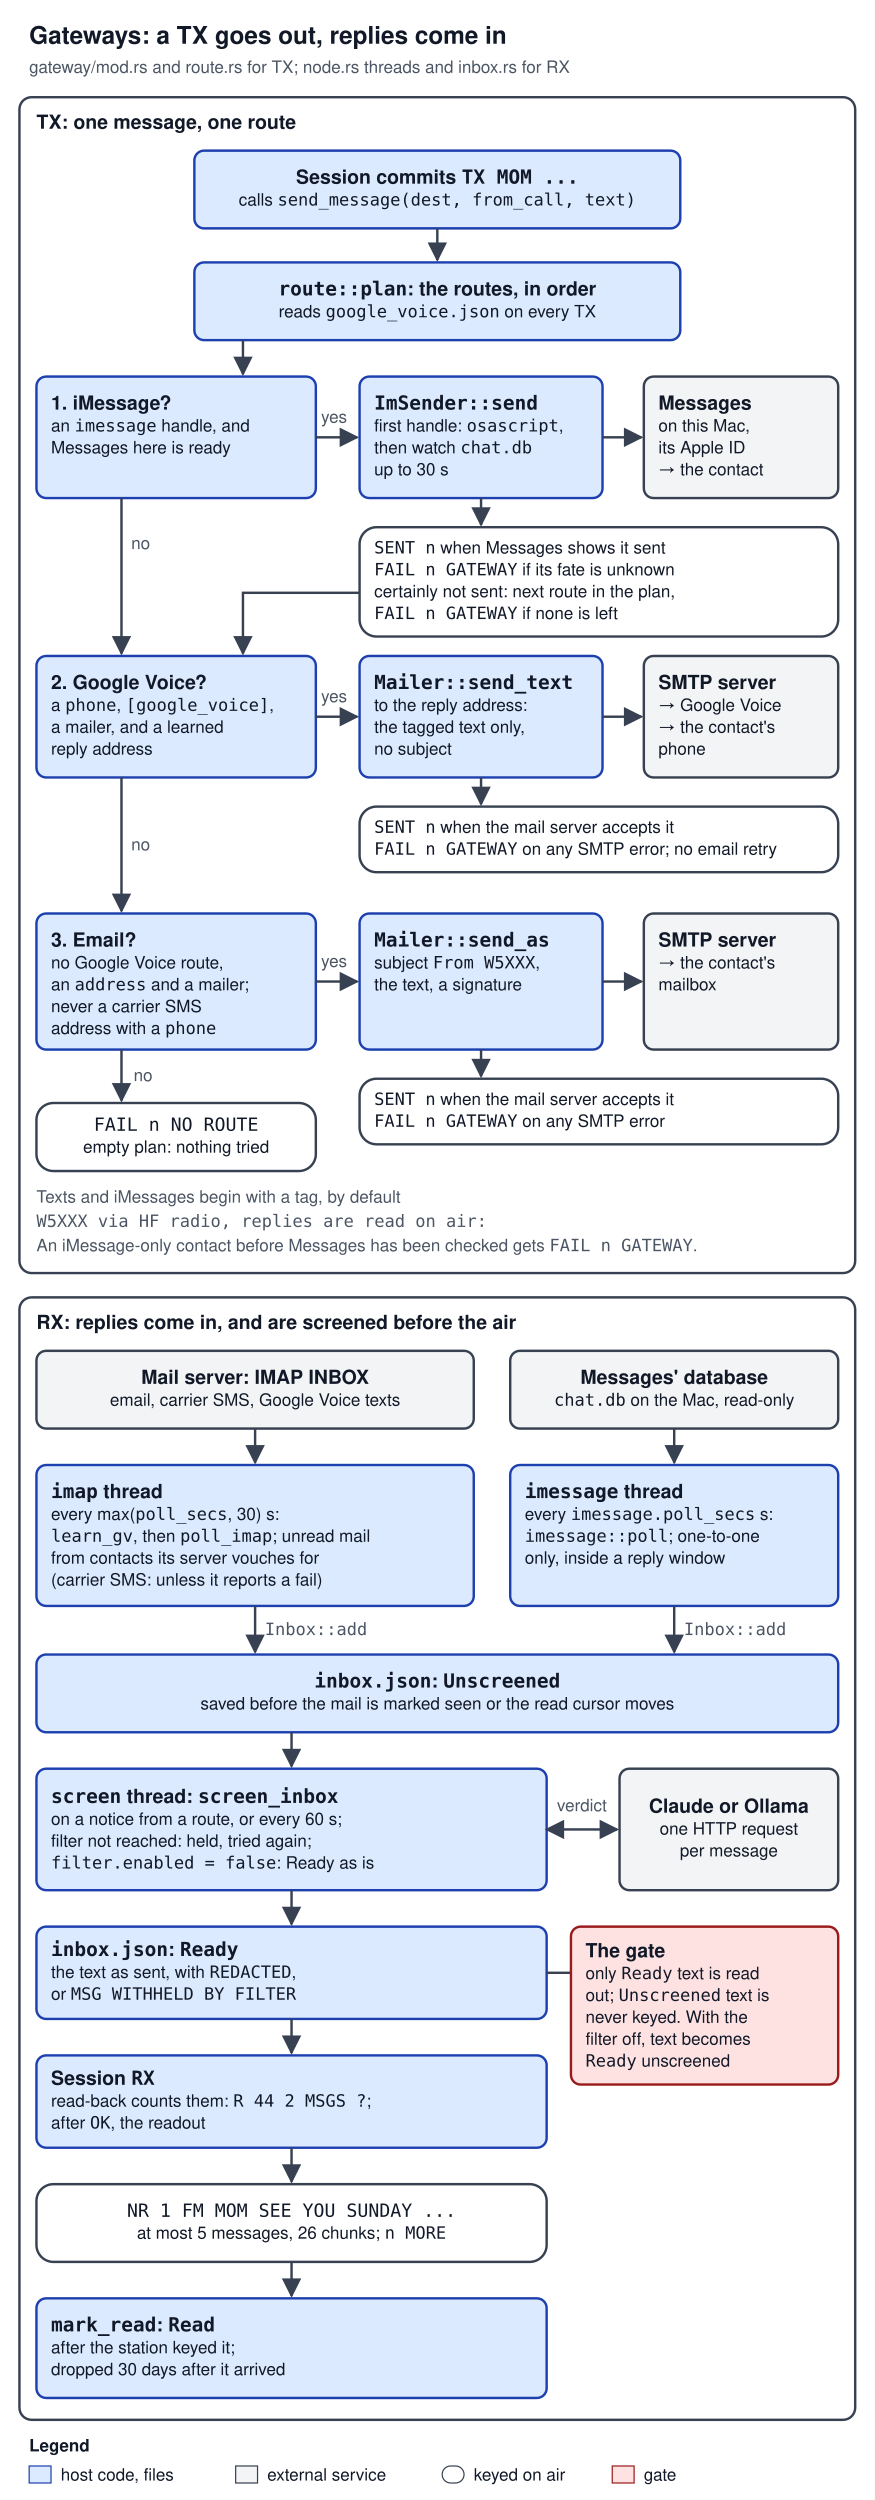
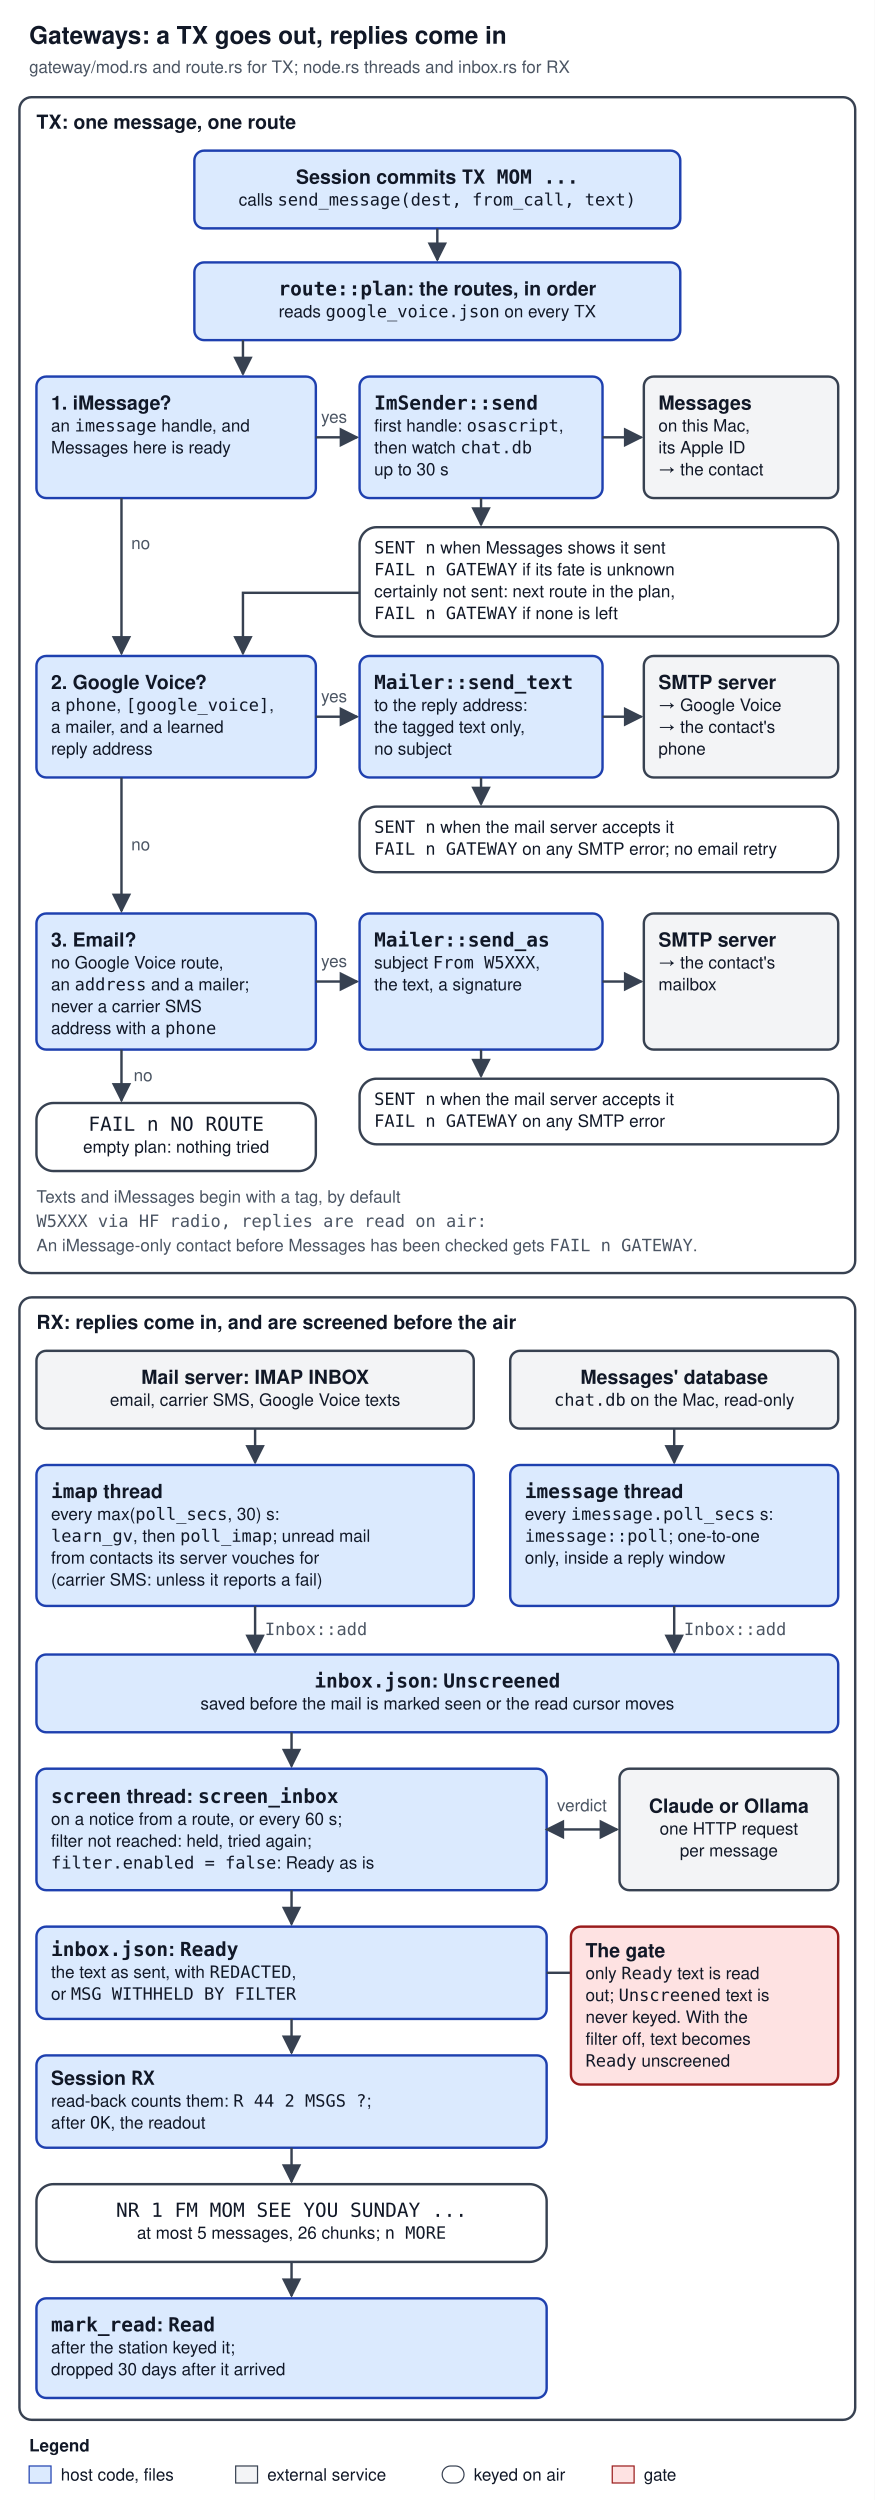
<svg xmlns="http://www.w3.org/2000/svg" viewBox="0 0 720 2058" width="720" height="2058" font-family="Helvetica, Arial, 'Liberation Sans', sans-serif" font-size="16" fill="#111827">
  <defs>
    <marker id="k06route-arrow" viewBox="0 0 10 10" refX="9" refY="5" markerWidth="8" markerHeight="8" orient="auto-start-reverse">
      <path d="M0,0 L10,5 L0,10 z" fill="#374151" />
    </marker>
  </defs>
  <rect x="0" y="0" width="720" height="2058" fill="#ffffff" />
  <text x="24.0" y="36.0" text-anchor="start" font-size="20" fill="#111827" font-weight="bold">Gateways: a TX goes out, replies come in</text>
  <text x="24.0" y="60.0" text-anchor="start" font-size="14" fill="#4b5563">gateway/mod.rs and route.rs for TX; node.rs threads and inbox.rs for RX</text>
  <rect x="16.0" y="80.0" width="688.0" height="968.0" rx="10" fill="#ffffff" stroke="#374151" stroke-width="2" />
  <text x="30.0" y="106.0" text-anchor="start" font-size="16" fill="#111827" font-weight="bold">TX: one message, one route</text>
  <rect x="160.0" y="124.0" width="400.0" height="64.0" rx="8" fill="#dbeafe" stroke="#1e40af" stroke-width="2" />
  <text x="360.0" y="151.2" text-anchor="middle" font-size="16" fill="#111827">
    <tspan font-weight="bold">Session commits <tspan font-family="Menlo, Consolas, 'DejaVu Sans Mono', monospace">TX MOM ...</tspan>
    </tspan>
  </text>
  <text x="360.0" y="169.2" text-anchor="middle" font-size="14" fill="#111827">calls <tspan font-family="Menlo, Consolas, 'DejaVu Sans Mono', monospace">send_message(dest, from_call, text)</tspan>
  </text>
  <path d="M360.0,188.0 L360.0,214.0" fill="none" stroke="#374151" stroke-width="2" marker-end="url(#k06route-arrow)" />
  <rect x="160.0" y="216.0" width="400.0" height="64.0" rx="8" fill="#dbeafe" stroke="#1e40af" stroke-width="2" />
  <text x="360.0" y="243.2" text-anchor="middle" font-size="16" fill="#111827">
    <tspan font-weight="bold">
      <tspan font-family="Menlo, Consolas, 'DejaVu Sans Mono', monospace">route::plan</tspan>: the routes, in order</tspan>
  </text>
  <text x="360.0" y="261.2" text-anchor="middle" font-size="14" fill="#111827">reads <tspan font-family="Menlo, Consolas, 'DejaVu Sans Mono', monospace">google_voice.json</tspan> on every TX</text>
  <path d="M200.0,280.0 L200.0,308.0" fill="none" stroke="#374151" stroke-width="2" marker-end="url(#k06route-arrow)" />
  <rect x="30.0" y="310.0" width="230.0" height="100.0" rx="8" fill="#dbeafe" stroke="#1e40af" stroke-width="2" />
  <text x="42.0" y="337.2" text-anchor="start" font-size="16" fill="#111827">
    <tspan font-weight="bold">1. iMessage?</tspan>
  </text>
  <text x="42.0" y="355.2" text-anchor="start" font-size="14" fill="#111827">an <tspan font-family="Menlo, Consolas, 'DejaVu Sans Mono', monospace">imessage</tspan> handle, and</text>
  <text x="42.0" y="373.2" text-anchor="start" font-size="14" fill="#111827">Messages here is ready</text>
  <path d="M260.0,360.0 L294.0,360.0" fill="none" stroke="#374151" stroke-width="2" marker-end="url(#k06route-arrow)" />
  <text x="275.0" y="348.0" text-anchor="middle" font-size="14" fill="#4b5563">yes</text>
  <rect x="296.0" y="310.0" width="200.0" height="100.0" rx="8" fill="#dbeafe" stroke="#1e40af" stroke-width="2" />
  <text x="308.0" y="337.2" text-anchor="start" font-size="16" fill="#111827">
    <tspan font-weight="bold">
      <tspan font-family="Menlo, Consolas, 'DejaVu Sans Mono', monospace">ImSender::send</tspan>
    </tspan>
  </text>
  <text x="308.0" y="355.2" text-anchor="start" font-size="14" fill="#111827">first handle: <tspan font-family="Menlo, Consolas, 'DejaVu Sans Mono', monospace">osascript</tspan>,</text>
  <text x="308.0" y="373.2" text-anchor="start" font-size="14" fill="#111827">then watch <tspan font-family="Menlo, Consolas, 'DejaVu Sans Mono', monospace">chat.db</tspan>
  </text>
  <text x="308.0" y="391.2" text-anchor="start" font-size="14" fill="#111827">up to 30 s</text>
  <path d="M496.0,360.0 L528.0,360.0" fill="none" stroke="#374151" stroke-width="2" marker-end="url(#k06route-arrow)" />
  <rect x="530.0" y="310.0" width="160.0" height="100.0" rx="8" fill="#f3f4f6" stroke="#374151" stroke-width="2" />
  <text x="542.0" y="337.2" text-anchor="start" font-size="16" fill="#111827">
    <tspan font-weight="bold">Messages</tspan>
  </text>
  <text x="542.0" y="355.2" text-anchor="start" font-size="14" fill="#111827">on this Mac,</text>
  <text x="542.0" y="373.2" text-anchor="start" font-size="14" fill="#111827">its Apple ID</text>
  <text x="542.0" y="391.2" text-anchor="start" font-size="14" fill="#111827">→ the contact</text>
  <path d="M396.0,410.0 L396.0,432.0" fill="none" stroke="#374151" stroke-width="2" marker-end="url(#k06route-arrow)" />
  <rect x="296.0" y="434.0" width="394.0" height="90.0" rx="14" fill="#ffffff" stroke="#374151" stroke-width="2" />
  <text x="308.0" y="455.6" text-anchor="start" font-size="14" fill="#111827">
    <tspan font-family="Menlo, Consolas, 'DejaVu Sans Mono', monospace">SENT n</tspan> when Messages shows it sent</text>
  <text x="308.0" y="473.6" text-anchor="start" font-size="14" fill="#111827">
    <tspan font-family="Menlo, Consolas, 'DejaVu Sans Mono', monospace">FAIL n GATEWAY</tspan> if its fate is unknown</text>
  <text x="308.0" y="491.6" text-anchor="start" font-size="14" fill="#111827">certainly not sent: next route in the plan,</text>
  <text x="308.0" y="509.6" text-anchor="start" font-size="14" fill="#111827">
    <tspan font-family="Menlo, Consolas, 'DejaVu Sans Mono', monospace">FAIL n GATEWAY</tspan> if none is left</text>
  <rect x="30.0" y="540.0" width="230.0" height="100.0" rx="8" fill="#dbeafe" stroke="#1e40af" stroke-width="2" />
  <text x="42.0" y="567.2" text-anchor="start" font-size="16" fill="#111827">
    <tspan font-weight="bold">2. Google Voice?</tspan>
  </text>
  <text x="42.0" y="585.2" text-anchor="start" font-size="14" fill="#111827">a <tspan font-family="Menlo, Consolas, 'DejaVu Sans Mono', monospace">phone</tspan>, <tspan font-family="Menlo, Consolas, 'DejaVu Sans Mono', monospace">[google_voice]</tspan>,</text>
  <text x="42.0" y="603.2" text-anchor="start" font-size="14" fill="#111827">a mailer, and a learned</text>
  <text x="42.0" y="621.2" text-anchor="start" font-size="14" fill="#111827">reply address</text>
  <path d="M260.0,590.0 L294.0,590.0" fill="none" stroke="#374151" stroke-width="2" marker-end="url(#k06route-arrow)" />
  <text x="275.0" y="578.0" text-anchor="middle" font-size="14" fill="#4b5563">yes</text>
  <rect x="296.0" y="540.0" width="200.0" height="100.0" rx="8" fill="#dbeafe" stroke="#1e40af" stroke-width="2" />
  <text x="308.0" y="567.2" text-anchor="start" font-size="16" fill="#111827">
    <tspan font-weight="bold">
      <tspan font-family="Menlo, Consolas, 'DejaVu Sans Mono', monospace">Mailer::send_text</tspan>
    </tspan>
  </text>
  <text x="308.0" y="585.2" text-anchor="start" font-size="14" fill="#111827">to the reply address:</text>
  <text x="308.0" y="603.2" text-anchor="start" font-size="14" fill="#111827">the tagged text only,</text>
  <text x="308.0" y="621.2" text-anchor="start" font-size="14" fill="#111827">no subject</text>
  <path d="M496.0,590.0 L528.0,590.0" fill="none" stroke="#374151" stroke-width="2" marker-end="url(#k06route-arrow)" />
  <rect x="530.0" y="540.0" width="160.0" height="100.0" rx="8" fill="#f3f4f6" stroke="#374151" stroke-width="2" />
  <text x="542.0" y="567.2" text-anchor="start" font-size="16" fill="#111827">
    <tspan font-weight="bold">SMTP server</tspan>
  </text>
  <text x="542.0" y="585.2" text-anchor="start" font-size="14" fill="#111827">→ Google Voice</text>
  <text x="542.0" y="603.2" text-anchor="start" font-size="14" fill="#111827">→ the contact's</text>
  <text x="542.0" y="621.2" text-anchor="start" font-size="14" fill="#111827">phone</text>
  <path d="M396.0,640.0 L396.0,662.0" fill="none" stroke="#374151" stroke-width="2" marker-end="url(#k06route-arrow)" />
  <rect x="296.0" y="664.0" width="394.0" height="54.0" rx="14" fill="#ffffff" stroke="#374151" stroke-width="2" />
  <text x="308.0" y="685.6" text-anchor="start" font-size="14" fill="#111827">
    <tspan font-family="Menlo, Consolas, 'DejaVu Sans Mono', monospace">SENT n</tspan> when the mail server accepts it</text>
  <text x="308.0" y="703.6" text-anchor="start" font-size="14" fill="#111827">
    <tspan font-family="Menlo, Consolas, 'DejaVu Sans Mono', monospace">FAIL n GATEWAY</tspan> on any SMTP error; no email retry</text>
  <rect x="30.0" y="752.0" width="230.0" height="112.0" rx="8" fill="#dbeafe" stroke="#1e40af" stroke-width="2" />
  <text x="42.0" y="779.2" text-anchor="start" font-size="16" fill="#111827">
    <tspan font-weight="bold">3. Email?</tspan>
  </text>
  <text x="42.0" y="797.2" text-anchor="start" font-size="14" fill="#111827">no Google Voice route,</text>
  <text x="42.0" y="815.2" text-anchor="start" font-size="14" fill="#111827">an <tspan font-family="Menlo, Consolas, 'DejaVu Sans Mono', monospace">address</tspan> and a mailer;</text>
  <text x="42.0" y="833.2" text-anchor="start" font-size="14" fill="#111827">never a carrier SMS</text>
  <text x="42.0" y="851.2" text-anchor="start" font-size="14" fill="#111827">address with a <tspan font-family="Menlo, Consolas, 'DejaVu Sans Mono', monospace">phone</tspan>
  </text>
  <path d="M260.0,808.0 L294.0,808.0" fill="none" stroke="#374151" stroke-width="2" marker-end="url(#k06route-arrow)" />
  <text x="275.0" y="796.0" text-anchor="middle" font-size="14" fill="#4b5563">yes</text>
  <rect x="296.0" y="752.0" width="200.0" height="112.0" rx="8" fill="#dbeafe" stroke="#1e40af" stroke-width="2" />
  <text x="308.0" y="779.2" text-anchor="start" font-size="16" fill="#111827">
    <tspan font-weight="bold">
      <tspan font-family="Menlo, Consolas, 'DejaVu Sans Mono', monospace">Mailer::send_as</tspan>
    </tspan>
  </text>
  <text x="308.0" y="797.2" text-anchor="start" font-size="14" fill="#111827">subject <tspan font-family="Menlo, Consolas, 'DejaVu Sans Mono', monospace">From W5XXX</tspan>,</text>
  <text x="308.0" y="815.2" text-anchor="start" font-size="14" fill="#111827">the text, a signature</text>
  <path d="M496.0,808.0 L528.0,808.0" fill="none" stroke="#374151" stroke-width="2" marker-end="url(#k06route-arrow)" />
  <rect x="530.0" y="752.0" width="160.0" height="112.0" rx="8" fill="#f3f4f6" stroke="#374151" stroke-width="2" />
  <text x="542.0" y="779.2" text-anchor="start" font-size="16" fill="#111827">
    <tspan font-weight="bold">SMTP server</tspan>
  </text>
  <text x="542.0" y="797.2" text-anchor="start" font-size="14" fill="#111827">→ the contact's</text>
  <text x="542.0" y="815.2" text-anchor="start" font-size="14" fill="#111827">mailbox</text>
  <path d="M396.0,864.0 L396.0,886.0" fill="none" stroke="#374151" stroke-width="2" marker-end="url(#k06route-arrow)" />
  <rect x="296.0" y="888.0" width="394.0" height="54.0" rx="14" fill="#ffffff" stroke="#374151" stroke-width="2" />
  <text x="308.0" y="909.6" text-anchor="start" font-size="14" fill="#111827">
    <tspan font-family="Menlo, Consolas, 'DejaVu Sans Mono', monospace">SENT n</tspan> when the mail server accepts it</text>
  <text x="308.0" y="927.6" text-anchor="start" font-size="14" fill="#111827">
    <tspan font-family="Menlo, Consolas, 'DejaVu Sans Mono', monospace">FAIL n GATEWAY</tspan> on any SMTP error</text>
  <path d="M100.0,410.0 L100.0,538.0" fill="none" stroke="#374151" stroke-width="2" marker-end="url(#k06route-arrow)" />
  <text x="108.0" y="452.0" text-anchor="start" font-size="14" fill="#4b5563">no</text>
  <path d="M296.0,488.0 L200.0,488.0 L200.0,538.0" fill="none" stroke="#374151" stroke-width="2" marker-end="url(#k06route-arrow)" />
  <path d="M100.0,640.0 L100.0,750.0" fill="none" stroke="#374151" stroke-width="2" marker-end="url(#k06route-arrow)" />
  <text x="108.0" y="700.0" text-anchor="start" font-size="14" fill="#4b5563">no</text>
  <path d="M100.0,864.0 L100.0,906.0" fill="none" stroke="#374151" stroke-width="2" marker-end="url(#k06route-arrow)" />
  <text x="110.0" y="890.0" text-anchor="start" font-size="14" fill="#4b5563">no</text>
  <rect x="30.0" y="908.0" width="230.0" height="56.0" rx="14" fill="#ffffff" stroke="#374151" stroke-width="2" />
-   <text x="145.0" y="930.9" text-anchor="middle" font-size="15" fill="#111827">
+   <text x="145.0" y="930.9" text-anchor="middle" font-size="16" fill="#111827">
    <tspan font-family="Menlo, Consolas, 'DejaVu Sans Mono', monospace">FAIL n NO ROUTE</tspan>
  </text>
  <text x="145.0" y="948.9" text-anchor="middle" font-size="14" fill="#111827">empty plan: nothing tried</text>
  <text x="30.0" y="990.0" text-anchor="start" font-size="14" fill="#4b5563">Texts and iMessages begin with a tag, by default</text>
  <text x="30.0" y="1010.0" text-anchor="start" font-size="14" fill="#4b5563">
    <tspan font-family="Menlo, Consolas, 'DejaVu Sans Mono', monospace">W5XXX via HF radio, replies are read on air:</tspan>
  </text>
  <text x="30.0" y="1030.0" text-anchor="start" font-size="14" fill="#4b5563">An iMessage-only contact before Messages has been checked gets <tspan font-family="Menlo, Consolas, 'DejaVu Sans Mono', monospace">FAIL n GATEWAY</tspan>.</text>
  <rect x="16.0" y="1068.0" width="688.0" height="924.0" rx="10" fill="#ffffff" stroke="#374151" stroke-width="2" />
  <text x="30.0" y="1094.0" text-anchor="start" font-size="16" fill="#111827" font-weight="bold">RX: replies come in, and are screened before the air</text>
  <rect x="30.0" y="1112.0" width="360.0" height="64.0" rx="8" fill="#f3f4f6" stroke="#374151" stroke-width="2" />
  <text x="210.0" y="1139.2" text-anchor="middle" font-size="16" fill="#111827">
    <tspan font-weight="bold">Mail server: IMAP INBOX</tspan>
  </text>
  <text x="210.0" y="1157.2" text-anchor="middle" font-size="14" fill="#111827">email, carrier SMS, Google Voice texts</text>
  <rect x="420.0" y="1112.0" width="270.0" height="64.0" rx="8" fill="#f3f4f6" stroke="#374151" stroke-width="2" />
  <text x="555.0" y="1139.2" text-anchor="middle" font-size="16" fill="#111827">
    <tspan font-weight="bold">Messages' database</tspan>
  </text>
  <text x="555.0" y="1157.2" text-anchor="middle" font-size="14" fill="#111827">
    <tspan font-family="Menlo, Consolas, 'DejaVu Sans Mono', monospace">chat.db</tspan> on the Mac, read-only</text>
  <path d="M210.0,1176.0 L210.0,1204.0" fill="none" stroke="#374151" stroke-width="2" marker-end="url(#k06route-arrow)" />
  <path d="M555.0,1176.0 L555.0,1204.0" fill="none" stroke="#374151" stroke-width="2" marker-end="url(#k06route-arrow)" />
  <rect x="30.0" y="1206.0" width="360.0" height="116.0" rx="8" fill="#dbeafe" stroke="#1e40af" stroke-width="2" />
  <text x="42.0" y="1233.2" text-anchor="start" font-size="16" fill="#111827">
    <tspan font-weight="bold">
      <tspan font-family="Menlo, Consolas, 'DejaVu Sans Mono', monospace">imap</tspan> thread</tspan>
  </text>
  <text x="42.0" y="1251.2" text-anchor="start" font-size="14" fill="#111827">every max(<tspan font-family="Menlo, Consolas, 'DejaVu Sans Mono', monospace">poll_secs</tspan>, 30) s:</text>
  <text x="42.0" y="1269.2" text-anchor="start" font-size="14" fill="#111827">
    <tspan font-family="Menlo, Consolas, 'DejaVu Sans Mono', monospace">learn_gv</tspan>, then <tspan font-family="Menlo, Consolas, 'DejaVu Sans Mono', monospace">poll_imap</tspan>; unread mail</text>
  <text x="42.0" y="1287.2" text-anchor="start" font-size="14" fill="#111827">from contacts its server vouches for</text>
  <text x="42.0" y="1305.2" text-anchor="start" font-size="14" fill="#111827">(carrier SMS: unless it reports a fail)</text>
  <rect x="420.0" y="1206.0" width="270.0" height="116.0" rx="8" fill="#dbeafe" stroke="#1e40af" stroke-width="2" />
  <text x="432.0" y="1233.2" text-anchor="start" font-size="16" fill="#111827">
    <tspan font-weight="bold">
      <tspan font-family="Menlo, Consolas, 'DejaVu Sans Mono', monospace">imessage</tspan> thread</tspan>
  </text>
  <text x="432.0" y="1251.2" text-anchor="start" font-size="14" fill="#111827">every <tspan font-family="Menlo, Consolas, 'DejaVu Sans Mono', monospace">imessage.poll_secs</tspan> s:</text>
  <text x="432.0" y="1269.2" text-anchor="start" font-size="14" fill="#111827">
    <tspan font-family="Menlo, Consolas, 'DejaVu Sans Mono', monospace">imessage::poll</tspan>; one-to-one</text>
  <text x="432.0" y="1287.2" text-anchor="start" font-size="14" fill="#111827">only, inside a reply window</text>
  <path d="M210.0,1322.0 L210.0,1360.0" fill="none" stroke="#374151" stroke-width="2" marker-end="url(#k06route-arrow)" />
  <path d="M555.0,1322.0 L555.0,1360.0" fill="none" stroke="#374151" stroke-width="2" marker-end="url(#k06route-arrow)" />
  <text x="218.0" y="1346.0" text-anchor="start" font-size="14" fill="#4b5563">
    <tspan font-family="Menlo, Consolas, 'DejaVu Sans Mono', monospace">Inbox::add</tspan>
  </text>
  <text x="563.0" y="1346.0" text-anchor="start" font-size="14" fill="#4b5563">
    <tspan font-family="Menlo, Consolas, 'DejaVu Sans Mono', monospace">Inbox::add</tspan>
  </text>
  <rect x="30.0" y="1362.0" width="660.0" height="64.0" rx="8" fill="#dbeafe" stroke="#1e40af" stroke-width="2" />
  <text x="360.0" y="1389.2" text-anchor="middle" font-size="16" fill="#111827">
    <tspan font-weight="bold">
      <tspan font-family="Menlo, Consolas, 'DejaVu Sans Mono', monospace">inbox.json</tspan>: <tspan font-family="Menlo, Consolas, 'DejaVu Sans Mono', monospace">Unscreened</tspan>
    </tspan>
  </text>
  <text x="360.0" y="1407.2" text-anchor="middle" font-size="14" fill="#111827">saved before the mail is marked seen or the read cursor moves</text>
  <path d="M240.0,1426.0 L240.0,1454.0" fill="none" stroke="#374151" stroke-width="2" marker-end="url(#k06route-arrow)" />
  <rect x="30.0" y="1456.0" width="420.0" height="100.0" rx="8" fill="#dbeafe" stroke="#1e40af" stroke-width="2" />
  <text x="42.0" y="1484.2" text-anchor="start" font-size="16" fill="#111827">
    <tspan font-weight="bold">
      <tspan font-family="Menlo, Consolas, 'DejaVu Sans Mono', monospace">screen</tspan> thread: <tspan font-family="Menlo, Consolas, 'DejaVu Sans Mono', monospace">screen_inbox</tspan>
    </tspan>
  </text>
  <text x="42.0" y="1502.2" text-anchor="start" font-size="14" fill="#111827">on a notice from a route, or every 60 s;</text>
  <text x="42.0" y="1520.2" text-anchor="start" font-size="14" fill="#111827">filter not reached: held, tried again;</text>
  <text x="42.0" y="1538.2" text-anchor="start" font-size="14" fill="#111827">
    <tspan font-family="Menlo, Consolas, 'DejaVu Sans Mono', monospace">filter.enabled = false</tspan>: Ready as is</text>
  <rect x="510.0" y="1456.0" width="180.0" height="100.0" rx="8" fill="#f3f4f6" stroke="#374151" stroke-width="2" />
  <text x="600.0" y="1492.2" text-anchor="middle" font-size="16" fill="#111827">
    <tspan font-weight="bold">Claude or Ollama</tspan>
  </text>
  <text x="600.0" y="1510.2" text-anchor="middle" font-size="14" fill="#111827">one HTTP request</text>
  <text x="600.0" y="1528.2" text-anchor="middle" font-size="14" fill="#111827">per message</text>
  <path d="M450.0,1506.0 L508.0,1506.0" fill="none" stroke="#374151" stroke-width="2" marker-start="url(#k06route-arrow)" marker-end="url(#k06route-arrow)" />
  <text x="479.0" y="1491.0" text-anchor="middle" font-size="14" fill="#4b5563">verdict</text>
  <path d="M240.0,1556.0 L240.0,1584.0" fill="none" stroke="#374151" stroke-width="2" marker-end="url(#k06route-arrow)" />
  <rect x="30.0" y="1586.0" width="420.0" height="76.0" rx="8" fill="#dbeafe" stroke="#1e40af" stroke-width="2" />
  <text x="42.0" y="1610.2" text-anchor="start" font-size="16" fill="#111827">
    <tspan font-weight="bold">
      <tspan font-family="Menlo, Consolas, 'DejaVu Sans Mono', monospace">inbox.json</tspan>: <tspan font-family="Menlo, Consolas, 'DejaVu Sans Mono', monospace">Ready</tspan>
    </tspan>
  </text>
  <text x="42.0" y="1628.2" text-anchor="start" font-size="14" fill="#111827">the text as sent, with <tspan font-family="Menlo, Consolas, 'DejaVu Sans Mono', monospace">REDACTED</tspan>,</text>
  <text x="42.0" y="1646.2" text-anchor="start" font-size="14" fill="#111827">or <tspan font-family="Menlo, Consolas, 'DejaVu Sans Mono', monospace">MSG WITHHELD BY FILTER</tspan>
  </text>
  <path d="M450.0,1624.0 L470.0,1624.0" fill="none" stroke="#374151" stroke-width="2" />
  <rect x="470.0" y="1586.0" width="220.0" height="130.0" rx="8" fill="#fee2e2" stroke="#991b1b" stroke-width="2" />
  <text x="482.0" y="1611.2" text-anchor="start" font-size="16" fill="#111827">
    <tspan font-weight="bold">The gate</tspan>
  </text>
  <text x="482.0" y="1629.2" text-anchor="start" font-size="14" fill="#111827">only <tspan font-family="Menlo, Consolas, 'DejaVu Sans Mono', monospace">Ready</tspan> text is read</text>
  <text x="482.0" y="1647.2" text-anchor="start" font-size="14" fill="#111827">out; <tspan font-family="Menlo, Consolas, 'DejaVu Sans Mono', monospace">Unscreened</tspan> text is</text>
  <text x="482.0" y="1665.2" text-anchor="start" font-size="14" fill="#111827">never keyed. With the</text>
  <text x="482.0" y="1683.2" text-anchor="start" font-size="14" fill="#111827">filter off, text becomes</text>
  <text x="482.0" y="1701.2" text-anchor="start" font-size="14" fill="#111827">
    <tspan font-family="Menlo, Consolas, 'DejaVu Sans Mono', monospace">Ready</tspan> unscreened</text>
  <path d="M240.0,1662.0 L240.0,1690.0" fill="none" stroke="#374151" stroke-width="2" marker-end="url(#k06route-arrow)" />
  <rect x="30.0" y="1692.0" width="420.0" height="76.0" rx="8" fill="#dbeafe" stroke="#1e40af" stroke-width="2" />
  <text x="42.0" y="1716.2" text-anchor="start" font-size="16" fill="#111827">
    <tspan font-weight="bold">Session <tspan font-family="Menlo, Consolas, 'DejaVu Sans Mono', monospace">RX</tspan>
    </tspan>
  </text>
  <text x="42.0" y="1734.2" text-anchor="start" font-size="14" fill="#111827">read-back counts them: <tspan font-family="Menlo, Consolas, 'DejaVu Sans Mono', monospace">R 44 2 MSGS ?</tspan>;</text>
  <text x="42.0" y="1752.2" text-anchor="start" font-size="14" fill="#111827">after <tspan font-family="Menlo, Consolas, 'DejaVu Sans Mono', monospace">OK</tspan>, the readout</text>
  <path d="M240.0,1768.0 L240.0,1796.0" fill="none" stroke="#374151" stroke-width="2" marker-end="url(#k06route-arrow)" />
  <rect x="30.0" y="1798.0" width="420.0" height="64.0" rx="14" fill="#ffffff" stroke="#374151" stroke-width="2" />
-   <text x="240.0" y="1824.9" text-anchor="middle" font-size="15" fill="#111827">
+   <text x="240.0" y="1824.9" text-anchor="middle" font-size="16" fill="#111827">
    <tspan font-family="Menlo, Consolas, 'DejaVu Sans Mono', monospace">NR 1 FM MOM SEE YOU SUNDAY ...</tspan>
  </text>
  <text x="240.0" y="1842.9" text-anchor="middle" font-size="14" fill="#111827">at most 5 messages, 26 chunks; <tspan font-family="Menlo, Consolas, 'DejaVu Sans Mono', monospace">n MORE</tspan>
  </text>
  <path d="M240.0,1862.0 L240.0,1890.0" fill="none" stroke="#374151" stroke-width="2" marker-end="url(#k06route-arrow)" />
  <rect x="30.0" y="1892.0" width="420.0" height="82.0" rx="8" fill="#dbeafe" stroke="#1e40af" stroke-width="2" />
  <text x="42.0" y="1919.2" text-anchor="start" font-size="16" fill="#111827">
    <tspan font-weight="bold">
      <tspan font-family="Menlo, Consolas, 'DejaVu Sans Mono', monospace">mark_read</tspan>: <tspan font-family="Menlo, Consolas, 'DejaVu Sans Mono', monospace">Read</tspan>
    </tspan>
  </text>
  <text x="42.0" y="1937.2" text-anchor="start" font-size="14" fill="#111827">after the station keyed it;</text>
  <text x="42.0" y="1955.2" text-anchor="start" font-size="14" fill="#111827">dropped 30 days after it arrived</text>
  <text x="24.0" y="2018.0" text-anchor="start" font-size="14" fill="#111827" font-weight="bold">Legend</text>
  <rect x="24" y="2030" width="18" height="14" fill="#dbeafe" stroke="#1e40af" />
  <text x="50.0" y="2042.0" text-anchor="start" font-size="14" fill="#111827">host code, files</text>
  <rect x="194" y="2030" width="18" height="14" fill="#f3f4f6" stroke="#374151" />
  <text x="220.0" y="2042.0" text-anchor="start" font-size="14" fill="#111827">external service</text>
  <rect x="364" y="2030" width="18" height="14" rx="7" fill="#ffffff" stroke="#374151" />
  <text x="390.0" y="2042.0" text-anchor="start" font-size="14" fill="#111827">keyed on air</text>
  <rect x="504" y="2030" width="18" height="14" fill="#fee2e2" stroke="#991b1b" />
  <text x="530.0" y="2042.0" text-anchor="start" font-size="14" fill="#111827">gate</text>
</svg>
